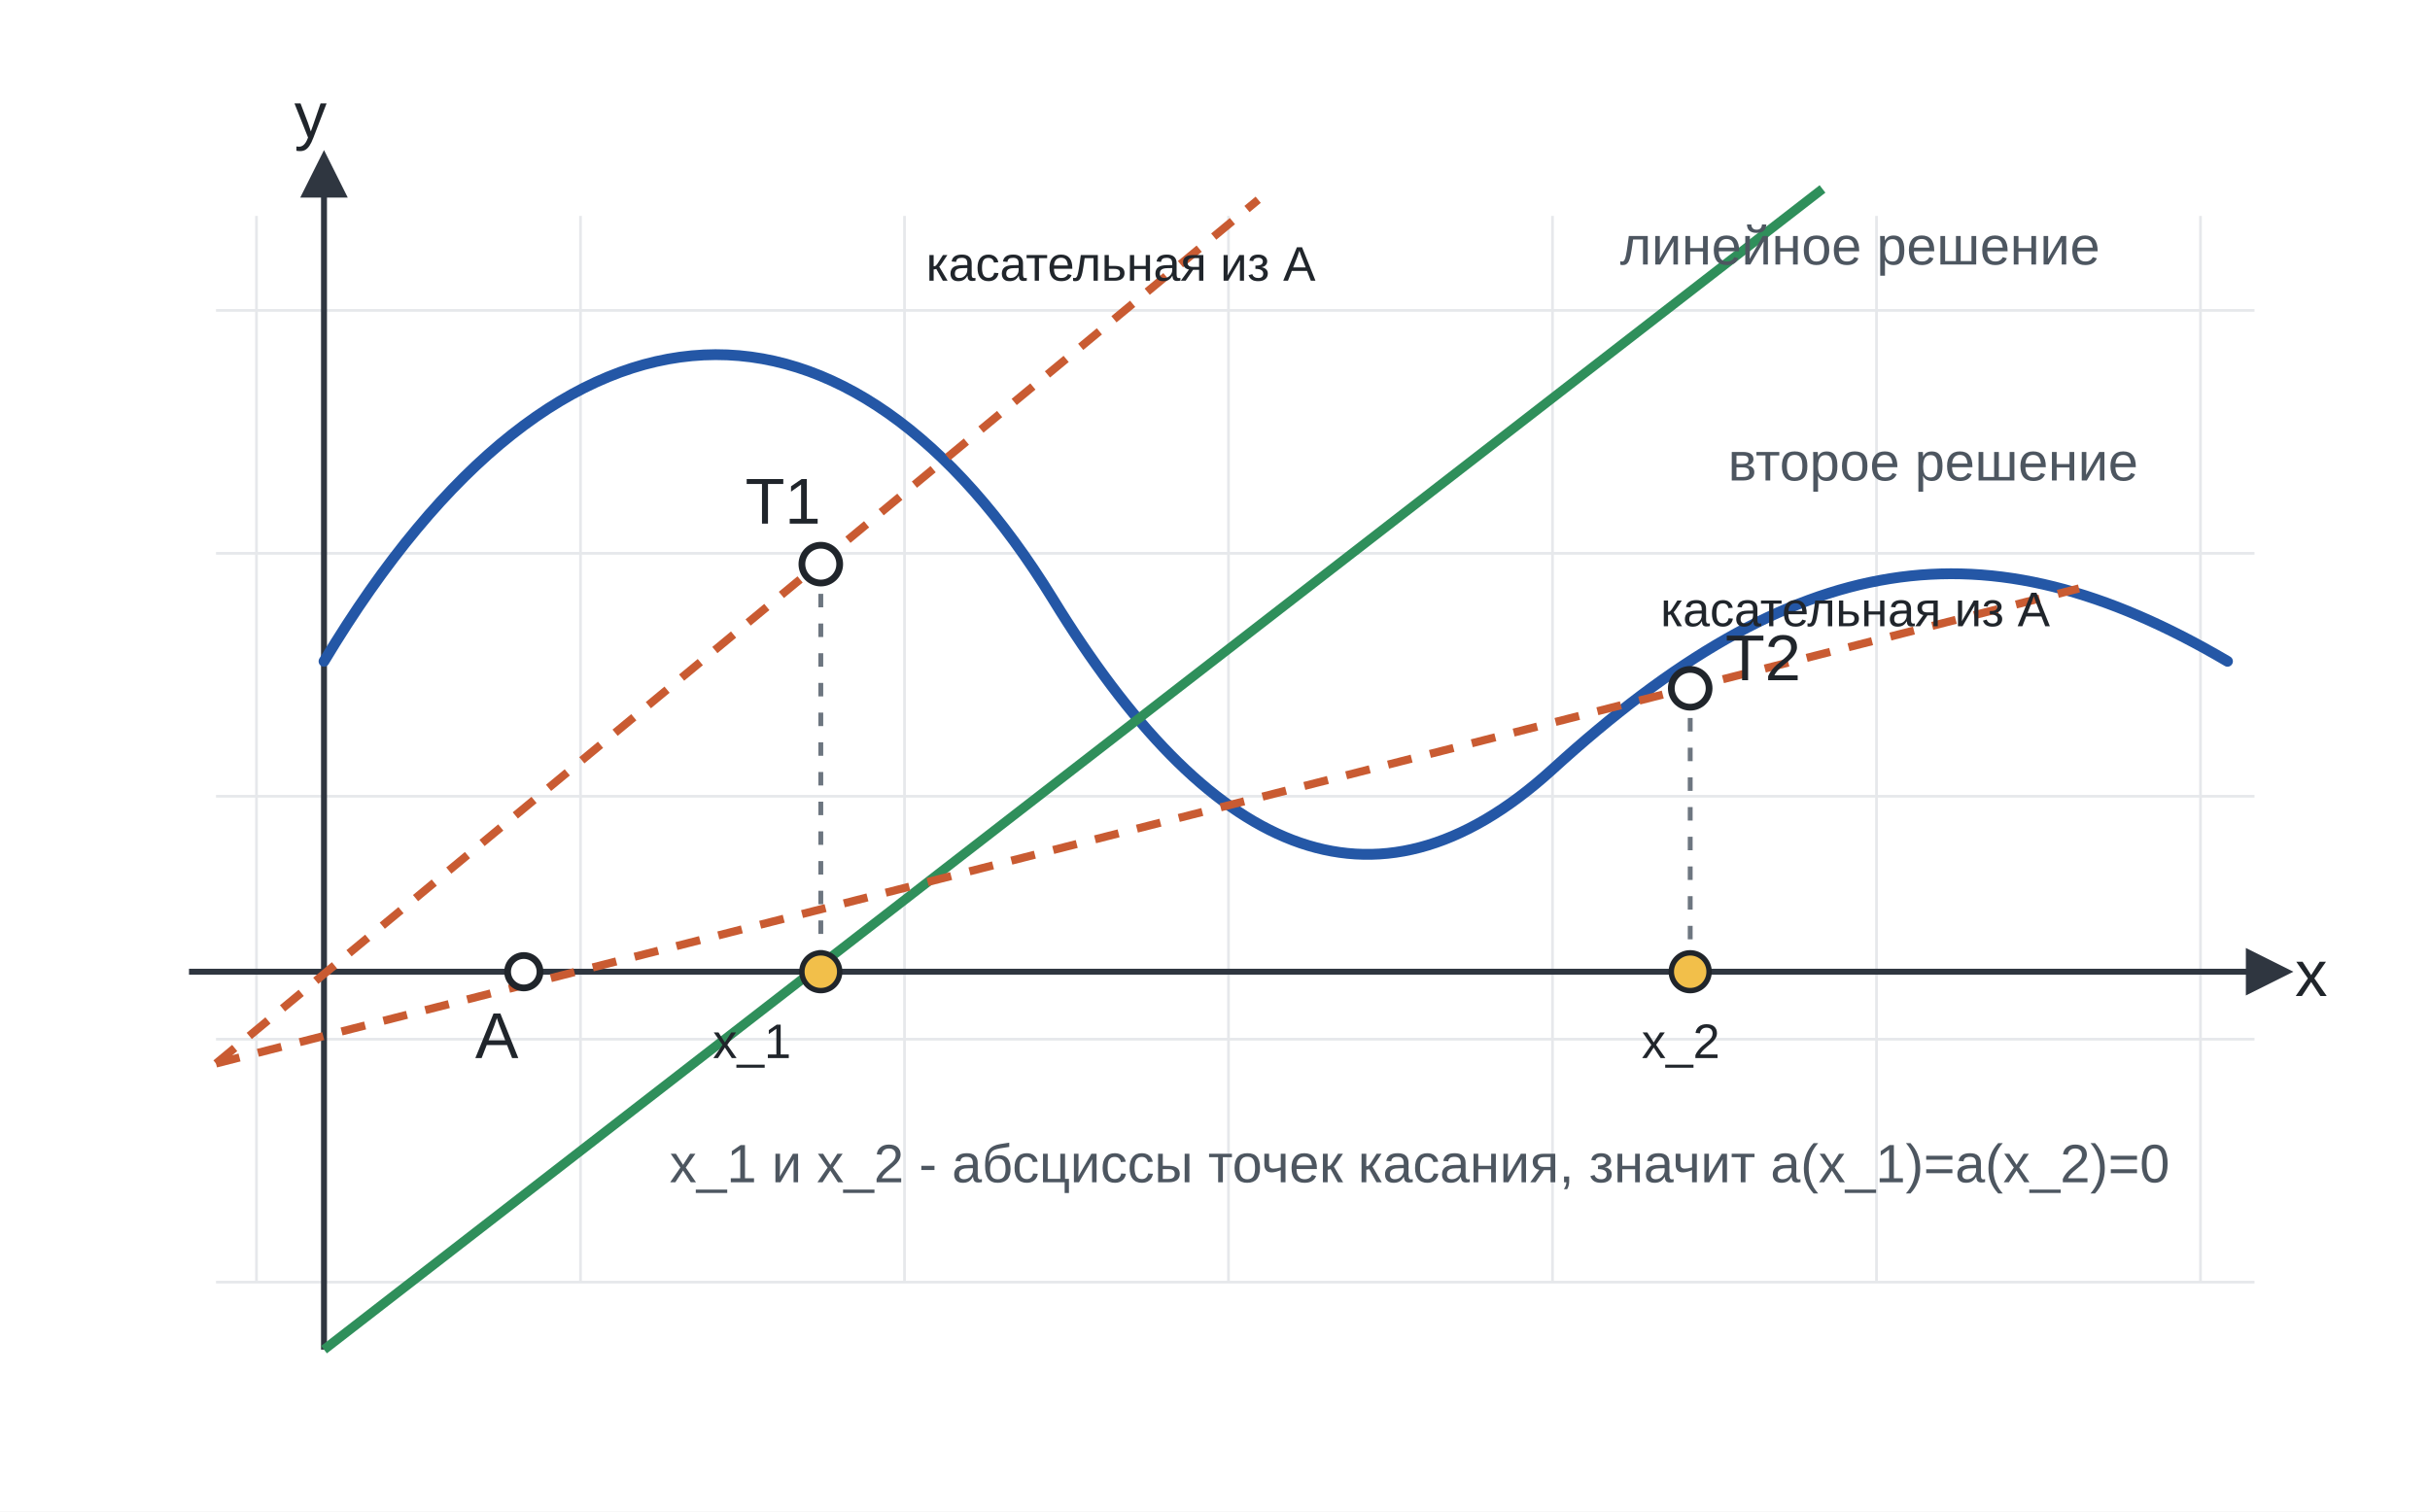
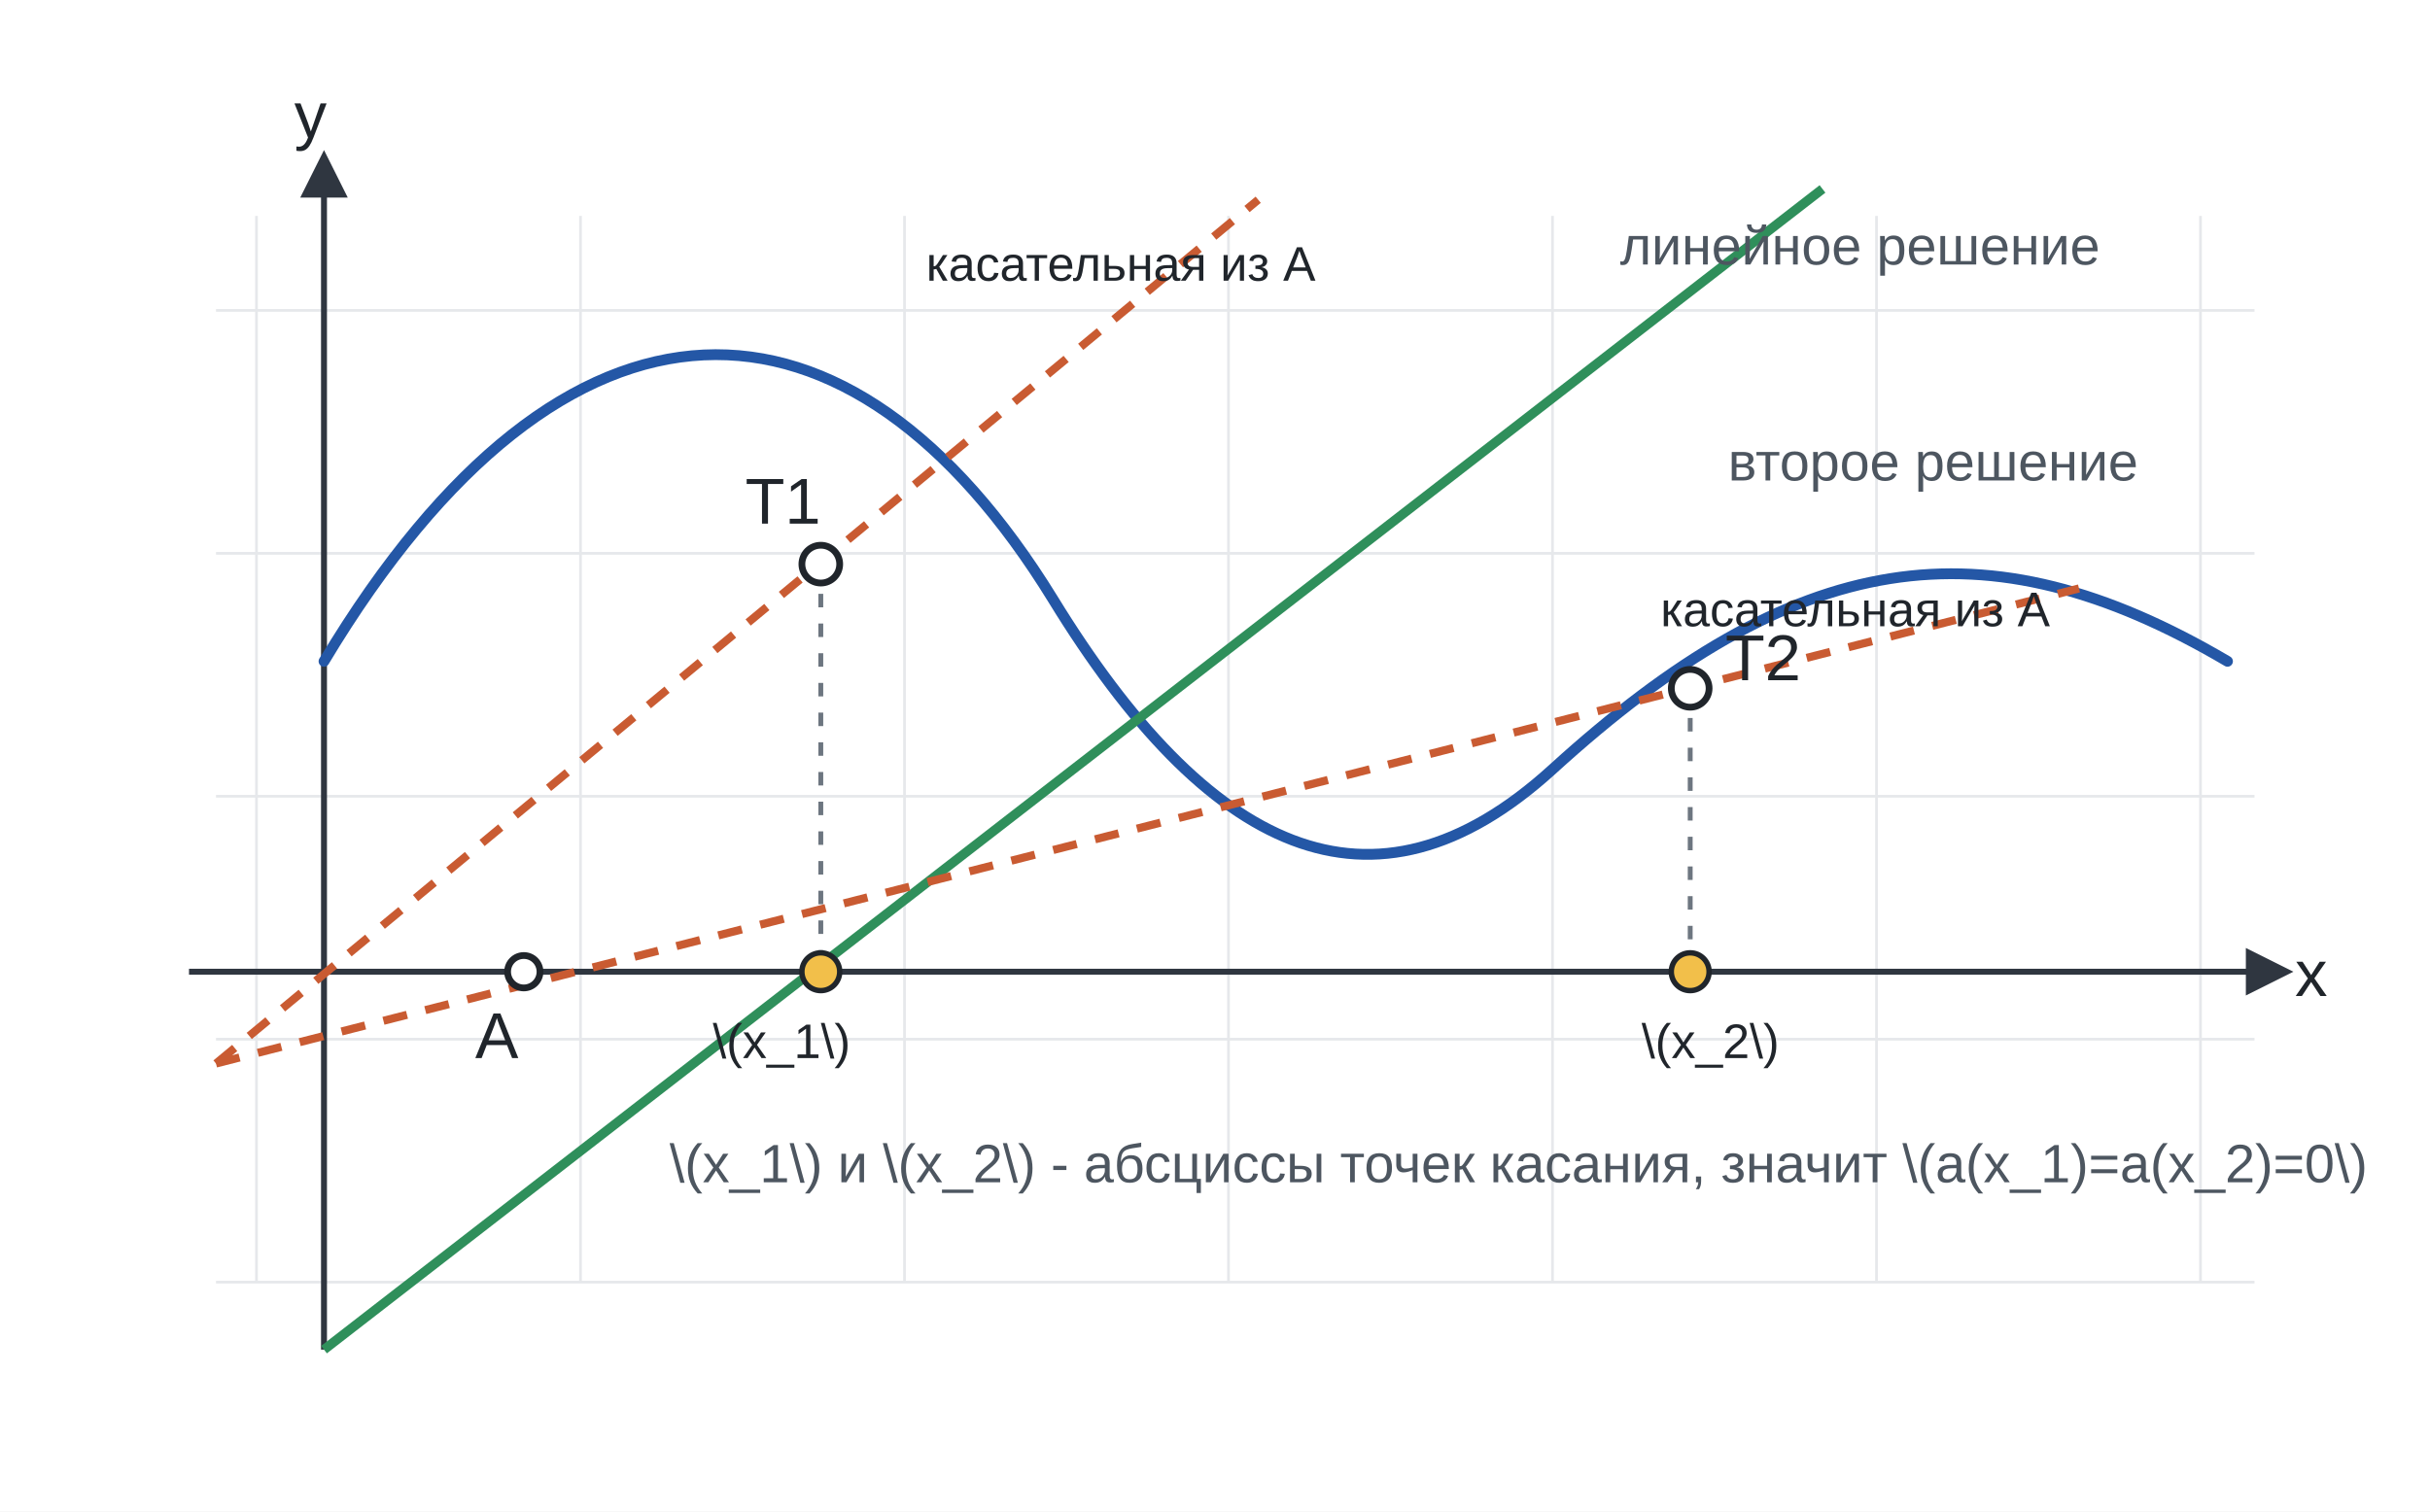
<svg xmlns="http://www.w3.org/2000/svg" width="900" height="560" viewBox="0 0 900 560" role="img" aria-labelledby="title desc">
  <defs>
    <marker id="arrow" markerWidth="8" markerHeight="8" refX="6" refY="4" orient="auto" markerUnits="strokeWidth">
      <path d="M0,0 L8,4 L0,8 Z" fill="#2f3640" />
    </marker>
    <style>
      .axis { stroke: #2f3640; stroke-width: 2.2; marker-end: url(#arrow); }
      .grid { stroke: #e6e8eb; stroke-width: 1; }
      .curve { fill: none; stroke: #2457a6; stroke-width: 4; stroke-linecap: round; }
      .line-solution { stroke: #2f8f5b; stroke-width: 3.5; }
      .tangent { stroke: #c95b32; stroke-width: 3; stroke-dasharray: 9 7; }
      .projection { stroke: #6d7680; stroke-width: 1.8; stroke-dasharray: 5 6; }
      .point { fill: #ffffff; stroke: #20252b; stroke-width: 2.5; }
      .root { fill: #f2bf4a; stroke: #20252b; stroke-width: 2; }
      .label { font-family: Arial, sans-serif; font-size: 24px; fill: #20252b; }
      .small { font-family: Arial, sans-serif; font-size: 18px; fill: #20252b; }
      .caption { font-family: Arial, sans-serif; font-size: 20px; fill: #4d5660; }
    </style>
  </defs>
  <rect width="900" height="560" fill="#ffffff" />
  <g>
    <line class="grid" x1="95" y1="80" x2="95" y2="475" />
    <line class="grid" x1="215" y1="80" x2="215" y2="475" />
    <line class="grid" x1="335" y1="80" x2="335" y2="475" />
    <line class="grid" x1="455" y1="80" x2="455" y2="475" />
    <line class="grid" x1="575" y1="80" x2="575" y2="475" />
    <line class="grid" x1="695" y1="80" x2="695" y2="475" />
    <line class="grid" x1="815" y1="80" x2="815" y2="475" />
    <line class="grid" x1="80" y1="115" x2="835" y2="115" />
    <line class="grid" x1="80" y1="205" x2="835" y2="205" />
    <line class="grid" x1="80" y1="295" x2="835" y2="295" />
    <line class="grid" x1="80" y1="385" x2="835" y2="385" />
    <line class="grid" x1="80" y1="475" x2="835" y2="475" />
  </g>
  <line class="axis" x1="70" y1="360" x2="845" y2="360" />
  <line class="axis" x1="120" y1="500" x2="120" y2="60" />
  <text class="label" x="850" y="369">x</text>
  <text class="label" x="109" y="51">y</text>
  <path class="curve" d="M120,245 C210,95 315,100 390,222 C447,315 508,346 575,285 C665,203 735,192 825,245" />
  <text class="caption" x="640" y="178">второе решение</text>
  <line class="line-solution" x1="120" y1="500" x2="675" y2="70" />
  <text class="caption" x="600" y="98">линейное решение</text>
  <line class="tangent" x1="80" y1="394" x2="466" y2="74" />
  <line class="tangent" x1="80" y1="394" x2="770" y2="218" />
  <line class="projection" x1="304" y1="209" x2="304" y2="360" />
  <line class="projection" x1="626" y1="255" x2="626" y2="360" />
  <circle class="point" cx="194" cy="360" r="6" />
  <text class="label" x="176" y="392">A</text>
  <circle class="point" cx="304" cy="209" r="7" />
  <text class="label" x="276" y="194">T1</text>
  <circle class="point" cx="626" cy="255" r="7" />
  <text class="label" x="639" y="252">T2</text>
  <circle class="root" cx="304" cy="360" r="7" />
-   <text class="small" x="264" y="392">x_1</text>
+   <text class="small" x="264" y="392">\(x_1\)</text>
  <circle class="root" cx="626" cy="360" r="7" />
-   <text class="small" x="608" y="392">x_2</text>
+   <text class="small" x="608" y="392">\(x_2\)</text>
  <text class="small" x="343" y="104">касательная из A</text>
  <text class="small" x="615" y="232">касательная из A</text>
-   <text class="caption" x="248" y="438">x_1 и x_2 - абсциссы точек касания, значит a(x_1)=a(x_2)=0</text>
+   <text class="caption" x="248" y="438">\(x_1\) и \(x_2\) - абсциссы точек касания, значит \(a(x_1)=a(x_2)=0\)</text>
</svg>
